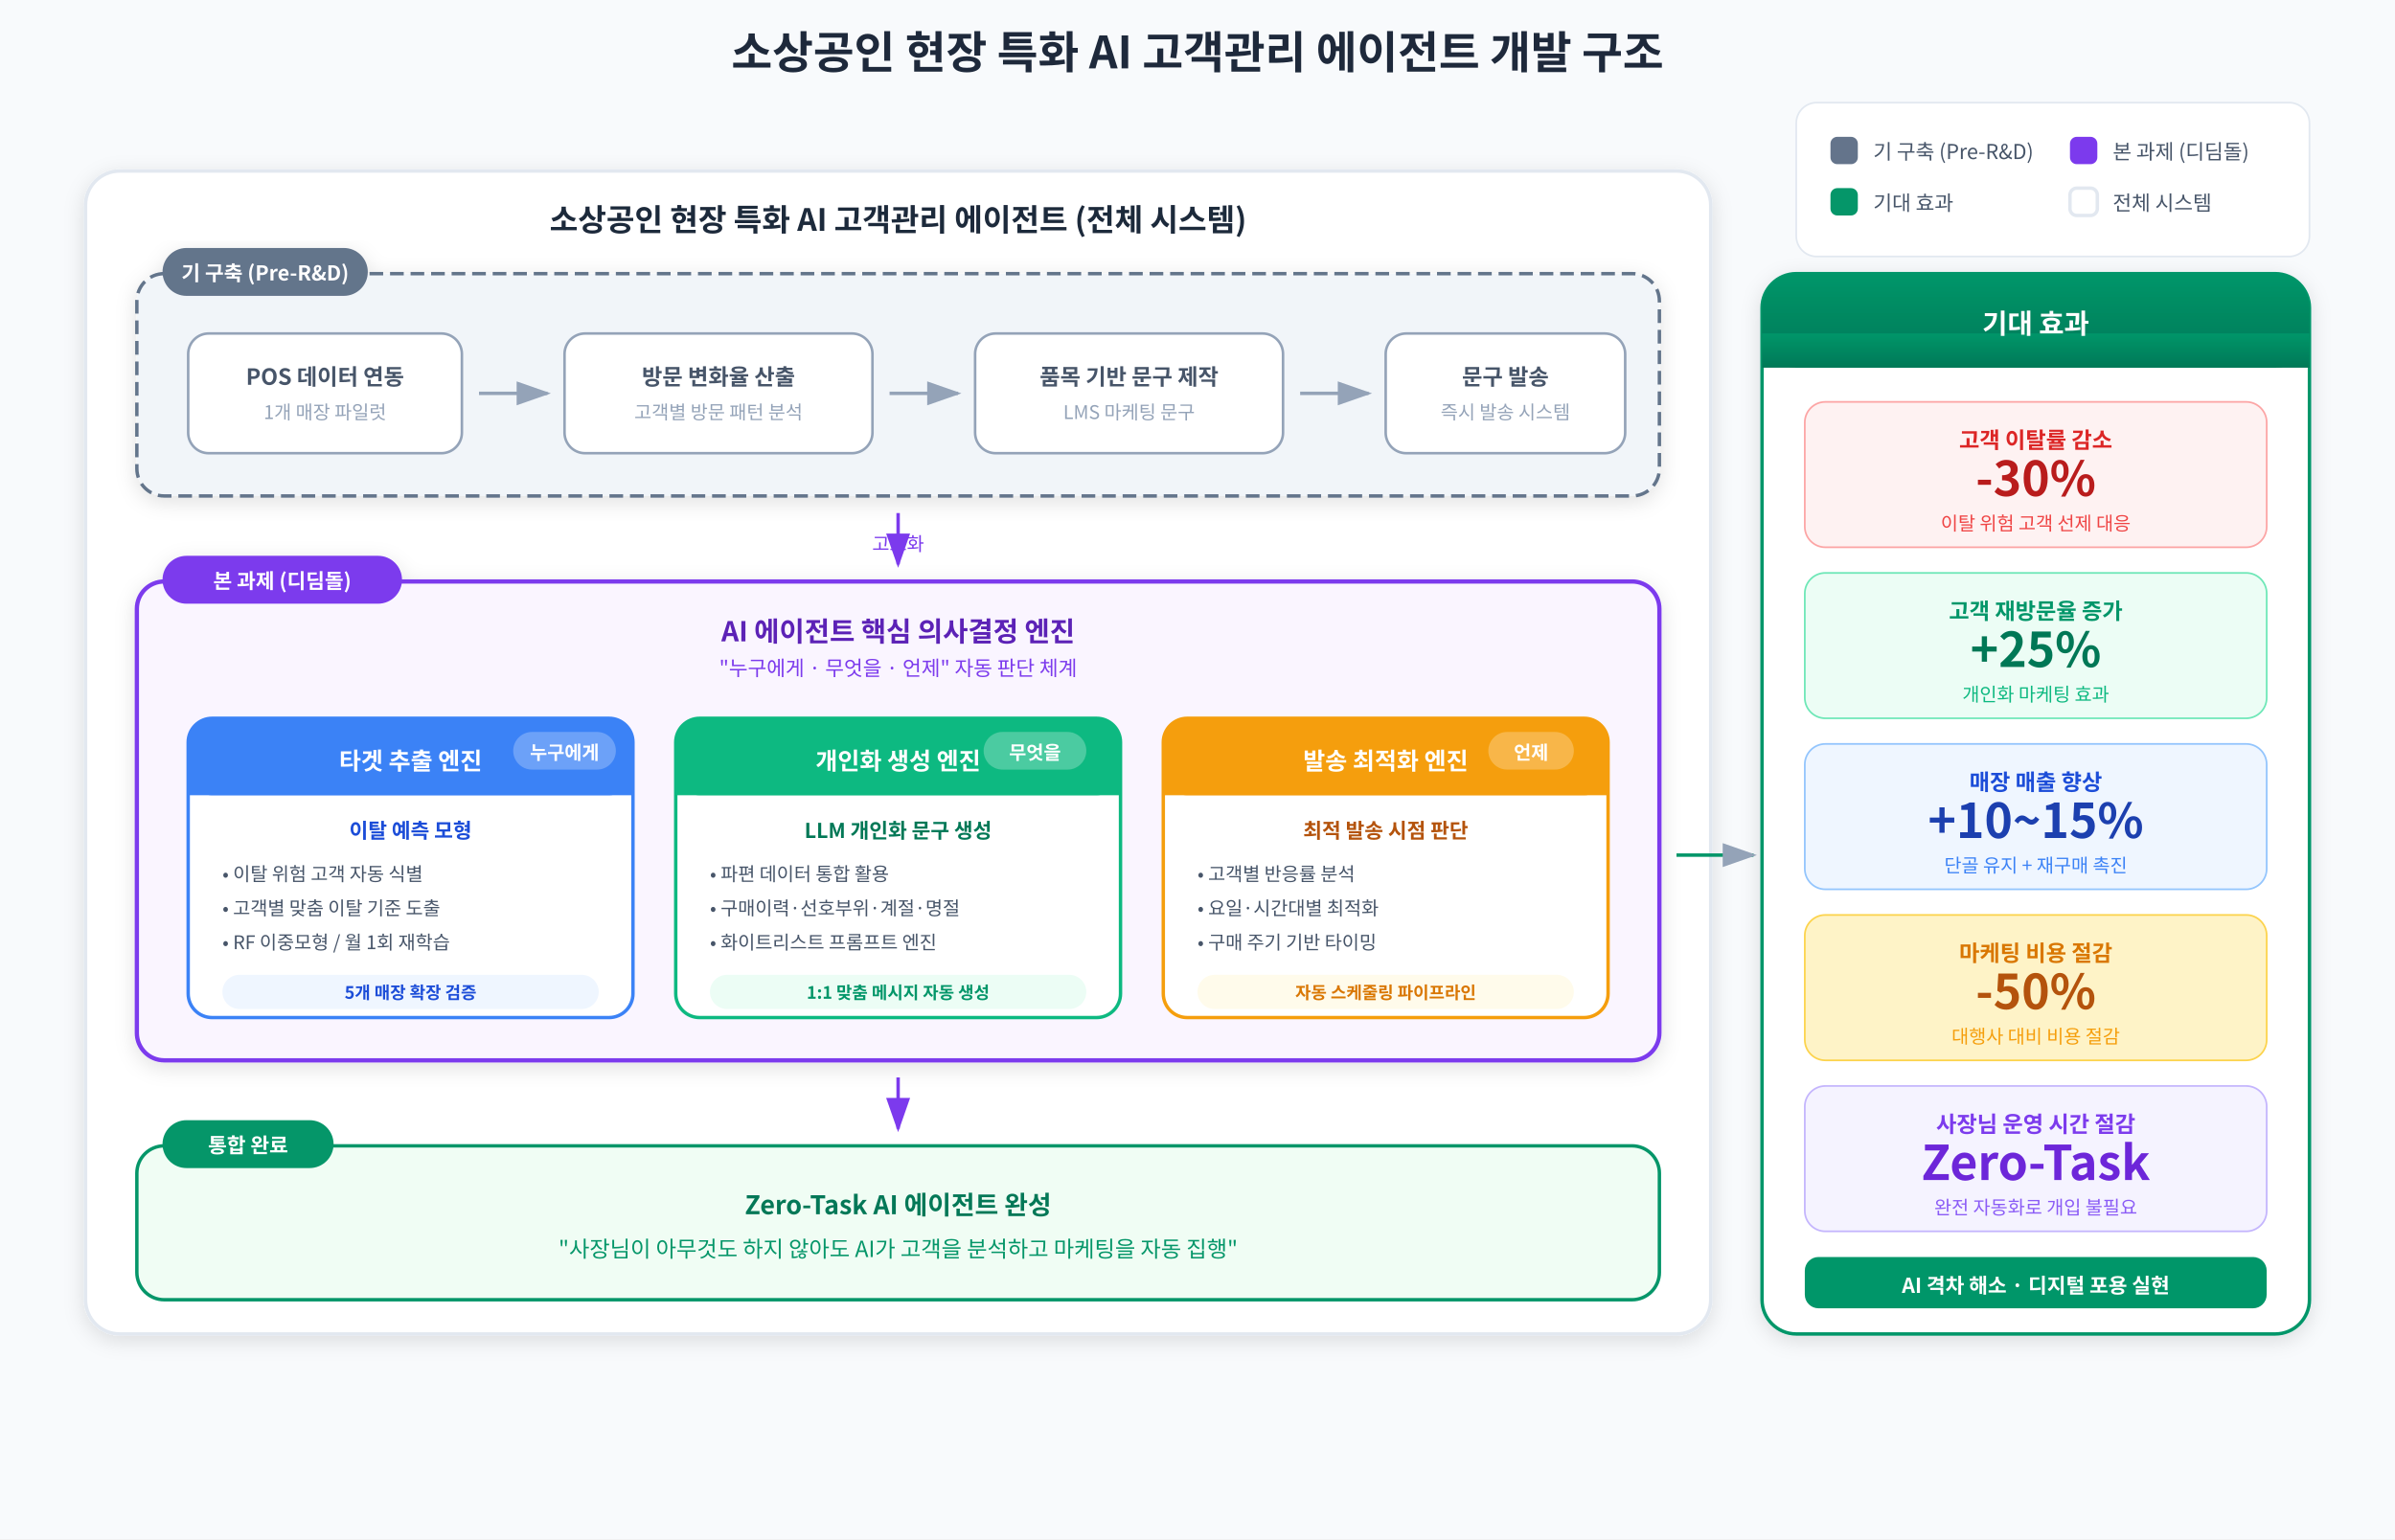
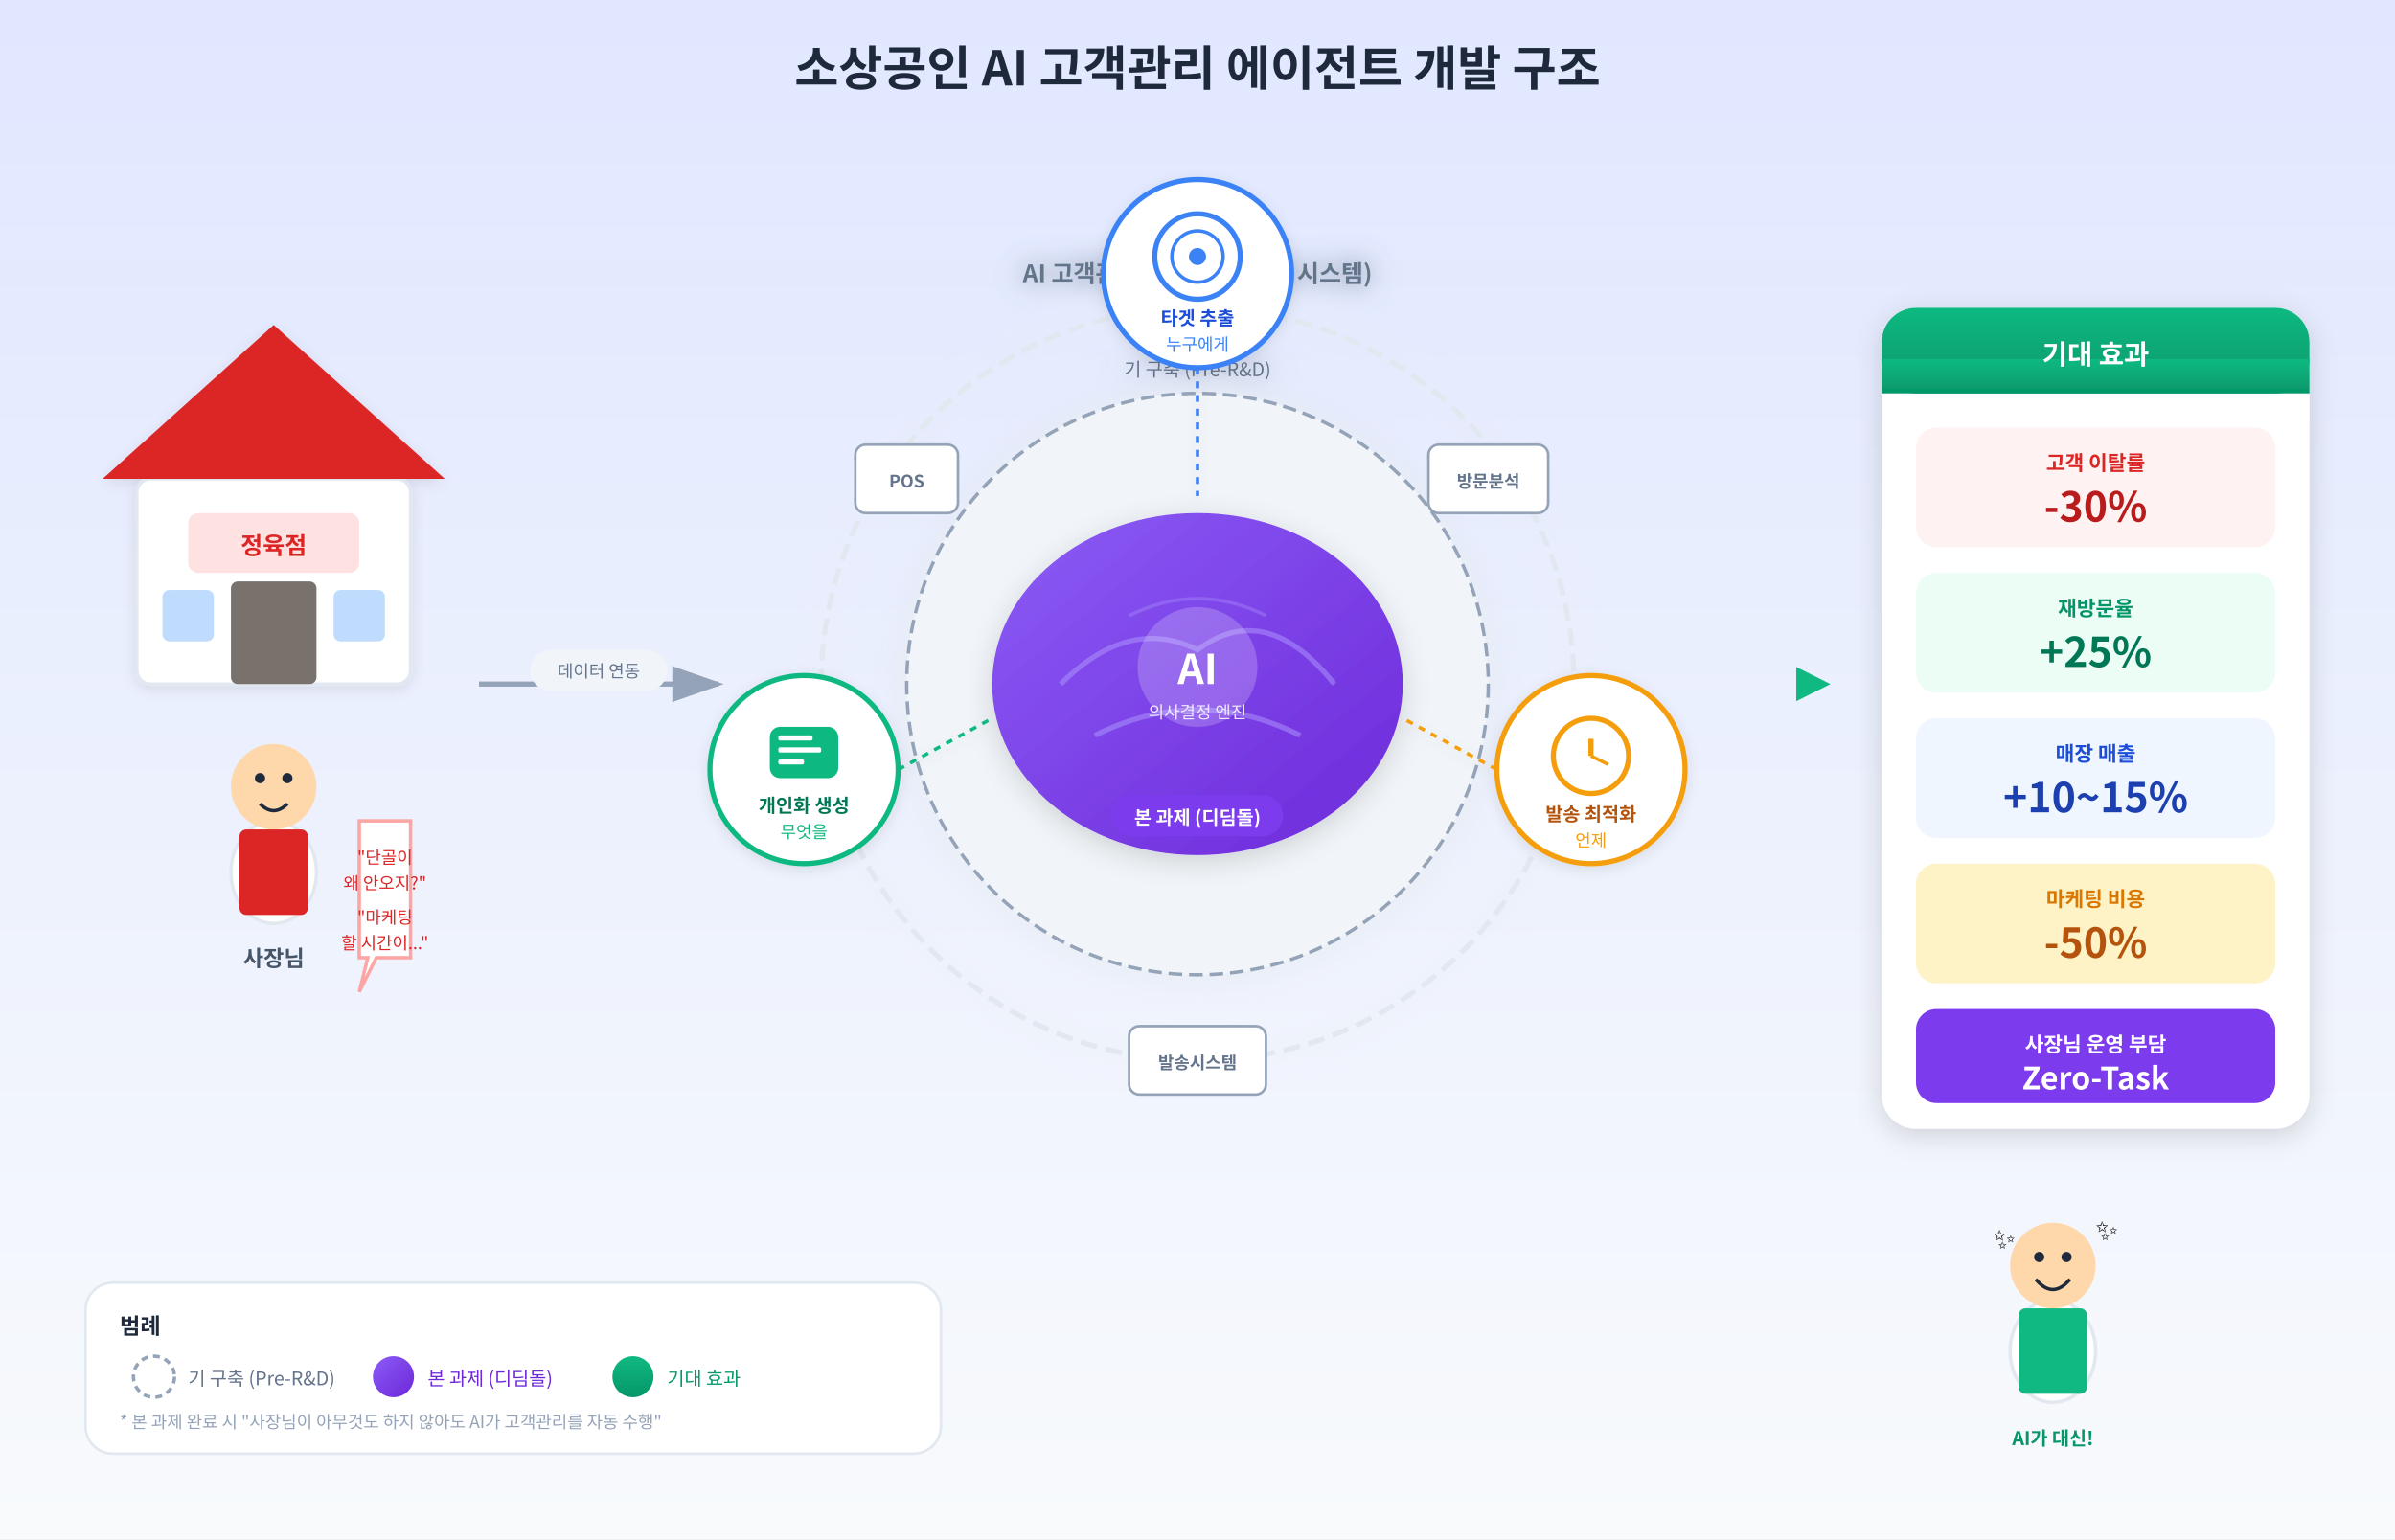
<svg xmlns="http://www.w3.org/2000/svg" viewBox="0 0 1400 900" font-family="'NanumGothic','Nanum Gothic','Noto Sans CJK KR',sans-serif">
  <defs>
-     <linearGradient id="prebuiltGrad" x1="0" y1="0" x2="0" y2="1">
-       <stop offset="0%" stop-color="#64748B" />
-       <stop offset="100%" stop-color="#475569" />
+     <linearGradient id="skyGrad" x1="0" y1="0" x2="0" y2="1">
+       <stop offset="0%" stop-color="#E0E7FF" />
+       <stop offset="100%" stop-color="#F8FAFC" />
    </linearGradient>
-     <linearGradient id="projectGrad" x1="0" y1="0" x2="0" y2="1">
-       <stop offset="0%" stop-color="#7C3AED" />
-       <stop offset="100%" stop-color="#5B21B6" />
+     <linearGradient id="brainGrad" x1="0" y1="0" x2="1" y2="1">
+       <stop offset="0%" stop-color="#8B5CF6" />
+       <stop offset="100%" stop-color="#6D28D9" />
    </linearGradient>
-     <linearGradient id="resultGrad" x1="0" y1="0" x2="0" y2="1">
-       <stop offset="0%" stop-color="#059669" />
-       <stop offset="100%" stop-color="#047857" />
+     <linearGradient id="greenGrad" x1="0" y1="0" x2="0" y2="1">
+       <stop offset="0%" stop-color="#10B981" />
+       <stop offset="100%" stop-color="#059669" />
    </linearGradient>
-     <filter id="shadow" x="-5%" y="-5%" width="110%" height="115%">
-       <feDropShadow dx="0" dy="3" stdDeviation="6" flood-color="#000" flood-opacity="0.12" />
+     <filter id="glow" x="-50%" y="-50%" width="200%" height="200%">
+       <feGaussianBlur stdDeviation="8" result="blur" />
+       <feMerge>
+         <feMergeNode in="blur" />
+         <feMergeNode in="SourceGraphic" />
+       </feMerge>
    </filter>
-     <marker id="arrow" markerWidth="10" markerHeight="7" refX="9" refY="3.5" orient="auto">
+     <filter id="shadow" x="-20%" y="-20%" width="140%" height="140%">
+       <feDropShadow dx="0" dy="4" stdDeviation="8" flood-color="#000" flood-opacity="0.15" />
+     </filter>
+     <filter id="softShadow" x="-10%" y="-10%" width="120%" height="120%">
+       <feDropShadow dx="0" dy="2" stdDeviation="4" flood-color="#000" flood-opacity="0.1" />
+     </filter>
+   </defs>
+   <rect width="1400" height="900" fill="url(#skyGrad)" />
+   <text x="700" y="50" font-size="28" font-weight="700" fill="#1E293B" text-anchor="middle">
+     소상공인 AI 고객관리 에이전트 개발 구조
+   </text>
+   <g transform="translate(80, 200)">
+     <g filter="url(#softShadow)">
+       <rect x="0" y="80" width="160" height="120" rx="8" fill="#FFFFFF" stroke="#E2E8F0" stroke-width="2" />
+       <polygon points="80,-10 -20,80 180,80" fill="#DC2626" />
+       <rect x="30" y="100" width="100" height="35" rx="6" fill="#FEE2E2" />
+       <text x="80" y="124" font-size="14" font-weight="700" fill="#DC2626" text-anchor="middle">정육점</text>
+       <rect x="55" y="140" width="50" height="60" rx="4" fill="#78716C" />
+       <rect x="15" y="145" width="30" height="30" rx="4" fill="#BFDBFE" />
+       <rect x="115" y="145" width="30" height="30" rx="4" fill="#BFDBFE" />
+     </g>
+     <g transform="translate(60, 220)">
+       <ellipse cx="20" cy="90" rx="25" ry="30" fill="#FFFFFF" stroke="#E2E8F0" stroke-width="2" />
+       <circle cx="20" cy="40" r="25" fill="#FED7AA" />
+       <rect x="0" y="65" width="40" height="50" rx="4" fill="#DC2626" />
+       <circle cx="12" cy="35" r="3" fill="#1E293B" />
+       <circle cx="28" cy="35" r="3" fill="#1E293B" />
+       <path d="M 12 50 Q 20 58 28 50" stroke="#1E293B" stroke-width="2" fill="none" />
+       <text x="20" y="145" font-size="13" font-weight="600" fill="#475569" text-anchor="middle">사장님</text>
+     </g>
+     <g transform="translate(130, 280)">
+       <path d="M 0,0 L 30,0 L 30,80 L 10,80 L 0,100 L 5,80 L 0,80 Z" fill="#FFFFFF" stroke="#FCA5A5" stroke-width="2" />
+       <text x="15" y="25" font-size="10" fill="#DC2626" text-anchor="middle">"단골이</text>
+       <text x="15" y="40" font-size="10" fill="#DC2626" text-anchor="middle">왜 안오지?"</text>
+       <text x="15" y="60" font-size="10" fill="#DC2626" text-anchor="middle">"마케팅</text>
+       <text x="15" y="75" font-size="10" fill="#DC2626" text-anchor="middle">할 시간이..."</text>
+     </g>
+   </g>
+   <g transform="translate(700, 400)" filter="url(#glow)">
+     <circle cx="0" cy="0" r="220" fill="none" stroke="#E2E8F0" stroke-width="3" stroke-dasharray="10,5" />
+     <text x="0" y="-235" font-size="14" font-weight="600" fill="#64748B" text-anchor="middle">AI 고객관리 에이전트 (전체 시스템)</text>
+     <circle cx="0" cy="0" r="170" fill="#F1F5F9" stroke="#94A3B8" stroke-width="2" stroke-dasharray="8,4" />
+     <text x="0" y="-180" font-size="11" fill="#64748B" text-anchor="middle">기 구축 (Pre-R&amp;D)</text>
+     <ellipse cx="0" cy="0" rx="120" ry="100" fill="url(#brainGrad)" filter="url(#shadow)" />
+     <path d="M -80,0 Q -40,-40 0,-20 Q 40,-50 80,0" stroke="#A78BFA" stroke-width="3" fill="none" opacity="0.6" />
+     <path d="M -60,30 Q 0,0 60,30" stroke="#A78BFA" stroke-width="3" fill="none" opacity="0.6" />
+     <path d="M -40,-40 Q 0,-60 40,-40" stroke="#A78BFA" stroke-width="2" fill="none" opacity="0.4" />
+     <circle cx="0" cy="-10" r="35" fill="#FFFFFF" opacity="0.2" />
+     <text x="0" y="0" font-size="24" font-weight="800" fill="#FFFFFF" text-anchor="middle">AI</text>
+     <text x="0" y="20" font-size="10" fill="#EDE9FE" text-anchor="middle">의사결정 엔진</text>
+     <rect x="-50" y="65" width="100" height="24" rx="12" fill="#7C3AED" />
+     <text x="0" y="82" font-size="11" font-weight="600" fill="#FFFFFF" text-anchor="middle">본 과제 (디딤돌)</text>
+   </g>
+   <g transform="translate(700, 160)" filter="url(#softShadow)">
+     <circle cx="0" cy="0" r="55" fill="#FFFFFF" stroke="#3B82F6" stroke-width="3" />
+     <circle cx="0" cy="-10" r="25" fill="none" stroke="#3B82F6" stroke-width="3" />
+     <circle cx="0" cy="-10" r="15" fill="none" stroke="#3B82F6" stroke-width="2" />
+     <circle cx="0" cy="-10" r="5" fill="#3B82F6" />
+     <text x="0" y="30" font-size="11" font-weight="700" fill="#1D4ED8" text-anchor="middle">타겟 추출</text>
+     <text x="0" y="45" font-size="10" fill="#3B82F6" text-anchor="middle">누구에게</text>
+     <line x1="0" y1="55" x2="0" y2="130" stroke="#3B82F6" stroke-width="2" stroke-dasharray="4,4" />
+   </g>
+   <g transform="translate(470, 450)" filter="url(#softShadow)">
+     <circle cx="0" cy="0" r="55" fill="#FFFFFF" stroke="#10B981" stroke-width="3" />
+     <rect x="-20" y="-25" width="40" height="30" rx="6" fill="#10B981" />
+     <rect x="-15" y="-20" width="20" height="3" rx="1" fill="#FFFFFF" />
+     <rect x="-15" y="-13" width="25" height="3" rx="1" fill="#FFFFFF" />
+     <rect x="-15" y="-6" width="15" height="3" rx="1" fill="#FFFFFF" />
+     <text x="0" y="25" font-size="11" font-weight="700" fill="#047857" text-anchor="middle">개인화 생성</text>
+     <text x="0" y="40" font-size="10" fill="#10B981" text-anchor="middle">무엇을</text>
+     <line x1="55" y1="0" x2="110" y2="-30" stroke="#10B981" stroke-width="2" stroke-dasharray="4,4" />
+   </g>
+   <g transform="translate(930, 450)" filter="url(#softShadow)">
+     <circle cx="0" cy="0" r="55" fill="#FFFFFF" stroke="#F59E0B" stroke-width="3" />
+     <circle cx="0" cy="-8" r="22" fill="none" stroke="#F59E0B" stroke-width="3" />
+     <line x1="0" y1="-8" x2="0" y2="-18" stroke="#F59E0B" stroke-width="3" />
+     <line x1="0" y1="-8" x2="10" y2="-3" stroke="#F59E0B" stroke-width="2" />
+     <text x="0" y="30" font-size="11" font-weight="700" fill="#B45309" text-anchor="middle">발송 최적화</text>
+     <text x="0" y="45" font-size="10" fill="#F59E0B" text-anchor="middle">언제</text>
+     <line x1="-55" y1="0" x2="-110" y2="-30" stroke="#F59E0B" stroke-width="2" stroke-dasharray="4,4" />
+   </g>
+   <g transform="translate(530, 280)">
+     <rect x="-30" y="-20" width="60" height="40" rx="6" fill="#FFFFFF" stroke="#94A3B8" stroke-width="1.5" />
+     <text x="0" y="5" font-size="10" font-weight="600" fill="#64748B" text-anchor="middle">POS</text>
+   </g>
+   <g transform="translate(870, 280)">
+     <rect x="-35" y="-20" width="70" height="40" rx="6" fill="#FFFFFF" stroke="#94A3B8" stroke-width="1.5" />
+     <text x="0" y="5" font-size="10" font-weight="600" fill="#64748B" text-anchor="middle">방문분석</text>
+   </g>
+   <g transform="translate(700, 620)">
+     <rect x="-40" y="-20" width="80" height="40" rx="6" fill="#FFFFFF" stroke="#94A3B8" stroke-width="1.5" />
+     <text x="0" y="5" font-size="10" font-weight="600" fill="#64748B" text-anchor="middle">발송시스템</text>
+   </g>
+   <g>
+     <path d="M 280 400 Q 350 400 420 400" stroke="#94A3B8" stroke-width="3" fill="none" marker-end="url(#arrowGray)" />
+     <rect x="310" y="380" width="80" height="24" rx="12" fill="#F1F5F9" />
+     <text x="350" y="396" font-size="10" fill="#64748B" text-anchor="middle">데이터 연동</text>
+   </g>
+   <path d="M 930 400 Q 1000 400 1050 400" stroke="url(#greenGrad)" stroke-width="4" fill="none" />
+   <polygon points="1050,390 1070,400 1050,410" fill="#10B981" />
+   <g transform="translate(1100, 180)" filter="url(#shadow)">
+     <rect x="0" y="0" width="250" height="480" rx="20" fill="#FFFFFF" />
+     <rect x="0" y="0" width="250" height="50" rx="20" fill="url(#greenGrad)" />
+     <rect x="0" y="30" width="250" height="20" fill="url(#greenGrad)" />
+     <text x="125" y="33" font-size="16" font-weight="700" fill="#FFFFFF" text-anchor="middle">기대 효과</text>
+     <g transform="translate(20, 70)">
+       <rect x="0" y="0" width="210" height="70" rx="12" fill="#FEF2F2" />
+       <text x="105" y="25" font-size="12" font-weight="600" fill="#DC2626" text-anchor="middle">고객 이탈률</text>
+       <text x="105" y="55" font-size="24" font-weight="800" fill="#B91C1C" text-anchor="middle">-30%</text>
+     </g>
+     <g transform="translate(20, 155)">
+       <rect x="0" y="0" width="210" height="70" rx="12" fill="#ECFDF5" />
+       <text x="105" y="25" font-size="12" font-weight="600" fill="#059669" text-anchor="middle">재방문율</text>
+       <text x="105" y="55" font-size="24" font-weight="800" fill="#047857" text-anchor="middle">+25%</text>
+     </g>
+     <g transform="translate(20, 240)">
+       <rect x="0" y="0" width="210" height="70" rx="12" fill="#EFF6FF" />
+       <text x="105" y="25" font-size="12" font-weight="600" fill="#1D4ED8" text-anchor="middle">매장 매출</text>
+       <text x="105" y="55" font-size="24" font-weight="800" fill="#1E40AF" text-anchor="middle">+10~15%</text>
+     </g>
+     <g transform="translate(20, 325)">
+       <rect x="0" y="0" width="210" height="70" rx="12" fill="#FEF3C7" />
+       <text x="105" y="25" font-size="12" font-weight="600" fill="#D97706" text-anchor="middle">마케팅 비용</text>
+       <text x="105" y="55" font-size="24" font-weight="800" fill="#B45309" text-anchor="middle">-50%</text>
+     </g>
+     <g transform="translate(20, 410)">
+       <rect x="0" y="0" width="210" height="55" rx="12" fill="#7C3AED" />
+       <text x="105" y="25" font-size="12" font-weight="600" fill="#FFFFFF" text-anchor="middle">사장님 운영 부담</text>
+       <text x="105" y="47" font-size="18" font-weight="800" fill="#FFFFFF" text-anchor="middle">Zero-Task</text>
+     </g>
+   </g>
+   <g transform="translate(1180, 700)">
+     <ellipse cx="20" cy="90" rx="25" ry="30" fill="#FFFFFF" stroke="#E2E8F0" stroke-width="2" />
+     <circle cx="20" cy="40" r="25" fill="#FED7AA" />
+     <rect x="0" y="65" width="40" height="50" rx="4" fill="#10B981" />
+     <circle cx="12" cy="35" r="3" fill="#1E293B" />
+     <circle cx="28" cy="35" r="3" fill="#1E293B" />
+     <path d="M 10 48 Q 20 60 30 48" stroke="#1E293B" stroke-width="2" fill="none" />
+     <text x="-15" y="30" font-size="16">✨</text>
+     <text x="45" y="25" font-size="16">✨</text>
+     <text x="20" y="145" font-size="11" font-weight="600" fill="#059669" text-anchor="middle">AI가 대신!</text>
+   </g>
+   <g transform="translate(50, 750)">
+     <rect x="0" y="0" width="500" height="100" rx="16" fill="#FFFFFF" stroke="#E2E8F0" stroke-width="1.5" />
+     <text x="20" y="30" font-size="13" font-weight="700" fill="#1E293B">범례</text>
+     <circle cx="40" cy="55" r="12" fill="none" stroke="#94A3B8" stroke-width="2" stroke-dasharray="4,3" />
+     <text x="60" y="60" font-size="11" fill="#64748B">기 구축 (Pre-R&amp;D)</text>
+     <circle cx="180" cy="55" r="12" fill="url(#brainGrad)" />
+     <text x="200" y="60" font-size="11" fill="#6D28D9">본 과제 (디딤돌)</text>
+     <circle cx="320" cy="55" r="12" fill="url(#greenGrad)" />
+     <text x="340" y="60" font-size="11" fill="#059669">기대 효과</text>
+     <text x="20" y="85" font-size="10" fill="#94A3B8">* 본 과제 완료 시 "사장님이 아무것도 하지 않아도 AI가 고객관리를 자동 수행"</text>
+   </g>
+   <defs>
+     <marker id="arrowGray" markerWidth="10" markerHeight="7" refX="9" refY="3.5" orient="auto">
      <polygon points="0 0, 10 3.5, 0 7" fill="#94A3B8" />
    </marker>
-     <marker id="arrowPurple" markerWidth="10" markerHeight="7" refX="9" refY="3.5" orient="auto">
-       <polygon points="0 0, 10 3.5, 0 7" fill="#7C3AED" />
-     </marker>
  </defs>
-   <rect width="1400" height="900" fill="#F8FAFC" />
-   <text x="700" y="40" font-size="26" font-weight="700" fill="#1E293B" text-anchor="middle">
-     소상공인 현장 특화 AI 고객관리 에이전트 개발 구조
-   </text>
-   <g transform="translate(1050, 60)">
-     <rect x="0" y="0" width="300" height="90" rx="12" fill="#FFFFFF" stroke="#E2E8F0" stroke-width="1" />
-     <rect x="20" y="20" width="16" height="16" rx="4" fill="#64748B" />
-     <text x="45" y="33" font-size="12" fill="#475569">기 구축 (Pre-R&amp;D)</text>
-     <rect x="160" y="20" width="16" height="16" rx="4" fill="#7C3AED" />
-     <text x="185" y="33" font-size="12" fill="#475569">본 과제 (디딤돌)</text>
-     <rect x="20" y="50" width="16" height="16" rx="4" fill="#059669" />
-     <text x="45" y="63" font-size="12" fill="#475569">기대 효과</text>
-     <rect x="160" y="50" width="16" height="16" rx="4" fill="#FFFFFF" stroke="#E2E8F0" stroke-width="2" />
-     <text x="185" y="63" font-size="12" fill="#475569">전체 시스템</text>
-   </g>
-   <g filter="url(#shadow)">
-     <rect x="50" y="100" width="950" height="680" rx="20" fill="#FFFFFF" stroke="#E2E8F0" stroke-width="2" />
-     <text x="525" y="135" font-size="18" font-weight="700" fill="#1E293B" text-anchor="middle">
-       소상공인 현장 특화 AI 고객관리 에이전트 (전체 시스템)
-     </text>
-   </g>
-   <g filter="url(#shadow)">
-     <rect x="80" y="160" width="890" height="130" rx="16" fill="#F1F5F9" stroke="#64748B" stroke-width="2" stroke-dasharray="8,4" />
-     <rect x="95" y="145" width="120" height="28" rx="14" fill="#64748B" />
-     <text x="155" y="164" font-size="12" font-weight="600" fill="#FFFFFF" text-anchor="middle">기 구축 (Pre-R&amp;D)</text>
-     <g>
-       <rect x="110" y="195" width="160" height="70" rx="12" fill="#FFFFFF" stroke="#94A3B8" stroke-width="1.5" />
-       <text x="190" y="225" font-size="13" font-weight="600" fill="#475569" text-anchor="middle">POS 데이터 연동</text>
-       <text x="190" y="245" font-size="11" fill="#94A3B8" text-anchor="middle">1개 매장 파일럿</text>
-     </g>
-     <line x1="280" y1="230" x2="320" y2="230" stroke="#94A3B8" stroke-width="2" marker-end="url(#arrow)" />
-     <g>
-       <rect x="330" y="195" width="180" height="70" rx="12" fill="#FFFFFF" stroke="#94A3B8" stroke-width="1.5" />
-       <text x="420" y="225" font-size="13" font-weight="600" fill="#475569" text-anchor="middle">방문 변화율 산출</text>
-       <text x="420" y="245" font-size="11" fill="#94A3B8" text-anchor="middle">고객별 방문 패턴 분석</text>
-     </g>
-     <line x1="520" y1="230" x2="560" y2="230" stroke="#94A3B8" stroke-width="2" marker-end="url(#arrow)" />
-     <g>
-       <rect x="570" y="195" width="180" height="70" rx="12" fill="#FFFFFF" stroke="#94A3B8" stroke-width="1.5" />
-       <text x="660" y="225" font-size="13" font-weight="600" fill="#475569" text-anchor="middle">품목 기반 문구 제작</text>
-       <text x="660" y="245" font-size="11" fill="#94A3B8" text-anchor="middle">LMS 마케팅 문구</text>
-     </g>
-     <line x1="760" y1="230" x2="800" y2="230" stroke="#94A3B8" stroke-width="2" marker-end="url(#arrow)" />
-     <g>
-       <rect x="810" y="195" width="140" height="70" rx="12" fill="#FFFFFF" stroke="#94A3B8" stroke-width="1.5" />
-       <text x="880" y="225" font-size="13" font-weight="600" fill="#475569" text-anchor="middle">문구 발송</text>
-       <text x="880" y="245" font-size="11" fill="#94A3B8" text-anchor="middle">즉시 발송 시스템</text>
-     </g>
-   </g>
-   <line x1="525" y1="300" x2="525" y2="330" stroke="#7C3AED" stroke-width="2" marker-end="url(#arrowPurple)" />
-   <text x="525" y="322" font-size="11" fill="#7C3AED" text-anchor="middle">고도화</text>
-   <g filter="url(#shadow)">
-     <rect x="80" y="340" width="890" height="280" rx="16" fill="#FAF5FF" stroke="#7C3AED" stroke-width="2.5" />
-     <rect x="95" y="325" width="140" height="28" rx="14" fill="#7C3AED" />
-     <text x="165" y="344" font-size="12" font-weight="600" fill="#FFFFFF" text-anchor="middle">본 과제 (디딤돌)</text>
-     <text x="525" y="375" font-size="16" font-weight="700" fill="#5B21B6" text-anchor="middle">
-       AI 에이전트 핵심 의사결정 엔진
-     </text>
-     <text x="525" y="395" font-size="12" fill="#7C3AED" text-anchor="middle">
-       "누구에게 · 무엇을 · 언제" 자동 판단 체계
-     </text>
-     <g>
-       <rect x="110" y="420" width="260" height="175" rx="14" fill="#FFFFFF" stroke="#3B82F6" stroke-width="2" />
-       <rect x="110" y="420" width="260" height="45" rx="14" fill="#3B82F6" />
-       <rect x="110" y="451" width="260" height="14" fill="#3B82F6" />
-       <text x="240" y="450" font-size="14" font-weight="700" fill="#FFFFFF" text-anchor="middle">타겟 추출 엔진</text>
-       <rect x="300" y="428" width="60" height="22" rx="11" fill="rgba(255,255,255,0.25)" />
-       <text x="330" y="444" font-size="11" font-weight="600" fill="#FFFFFF" text-anchor="middle">누구에게</text>
-       <text x="240" y="490" font-size="12" font-weight="600" fill="#1D4ED8" text-anchor="middle">이탈 예측 모형</text>
-       <text x="130" y="515" font-size="11" fill="#475569">• 이탈 위험 고객 자동 식별</text>
-       <text x="130" y="535" font-size="11" fill="#475569">• 고객별 맞춤 이탈 기준 도출</text>
-       <text x="130" y="555" font-size="11" fill="#475569">• RF 이중모형 / 월 1회 재학습</text>
-       <rect x="130" y="570" width="220" height="20" rx="10" fill="#EFF6FF" />
-       <text x="240" y="584" font-size="10" font-weight="600" fill="#1D4ED8" text-anchor="middle">5개 매장 확장 검증</text>
-     </g>
-     <g>
-       <rect x="395" y="420" width="260" height="175" rx="14" fill="#FFFFFF" stroke="#10B981" stroke-width="2" />
-       <rect x="395" y="420" width="260" height="45" rx="14" fill="#10B981" />
-       <rect x="395" y="451" width="260" height="14" fill="#10B981" />
-       <text x="525" y="450" font-size="14" font-weight="700" fill="#FFFFFF" text-anchor="middle">개인화 생성 엔진</text>
-       <rect x="575" y="428" width="60" height="22" rx="11" fill="rgba(255,255,255,0.25)" />
-       <text x="605" y="444" font-size="11" font-weight="600" fill="#FFFFFF" text-anchor="middle">무엇을</text>
-       <text x="525" y="490" font-size="12" font-weight="600" fill="#047857" text-anchor="middle">LLM 개인화 문구 생성</text>
-       <text x="415" y="515" font-size="11" fill="#475569">• 파편 데이터 통합 활용</text>
-       <text x="415" y="535" font-size="11" fill="#475569">• 구매이력·선호부위·계절·명절</text>
-       <text x="415" y="555" font-size="11" fill="#475569">• 화이트리스트 프롬프트 엔진</text>
-       <rect x="415" y="570" width="220" height="20" rx="10" fill="#ECFDF5" />
-       <text x="525" y="584" font-size="10" font-weight="600" fill="#059669" text-anchor="middle">1:1 맞춤 메시지 자동 생성</text>
-     </g>
-     <g>
-       <rect x="680" y="420" width="260" height="175" rx="14" fill="#FFFFFF" stroke="#F59E0B" stroke-width="2" />
-       <rect x="680" y="420" width="260" height="45" rx="14" fill="#F59E0B" />
-       <rect x="680" y="451" width="260" height="14" fill="#F59E0B" />
-       <text x="810" y="450" font-size="14" font-weight="700" fill="#FFFFFF" text-anchor="middle">발송 최적화 엔진</text>
-       <rect x="870" y="428" width="50" height="22" rx="11" fill="rgba(255,255,255,0.25)" />
-       <text x="895" y="444" font-size="11" font-weight="600" fill="#FFFFFF" text-anchor="middle">언제</text>
-       <text x="810" y="490" font-size="12" font-weight="600" fill="#B45309" text-anchor="middle">최적 발송 시점 판단</text>
-       <text x="700" y="515" font-size="11" fill="#475569">• 고객별 반응률 분석</text>
-       <text x="700" y="535" font-size="11" fill="#475569">• 요일·시간대별 최적화</text>
-       <text x="700" y="555" font-size="11" fill="#475569">• 구매 주기 기반 타이밍</text>
-       <rect x="700" y="570" width="220" height="20" rx="10" fill="#FFFBEB" />
-       <text x="810" y="584" font-size="10" font-weight="600" fill="#D97706" text-anchor="middle">자동 스케줄링 파이프라인</text>
-     </g>
-   </g>
-   <line x1="525" y1="630" x2="525" y2="660" stroke="#7C3AED" stroke-width="2" marker-end="url(#arrowPurple)" />
-   <g>
-     <rect x="80" y="670" width="890" height="90" rx="16" fill="#F0FDF4" stroke="#059669" stroke-width="2" />
-     <rect x="95" y="655" width="100" height="28" rx="14" fill="#059669" />
-     <text x="145" y="674" font-size="12" font-weight="600" fill="#FFFFFF" text-anchor="middle">통합 완료</text>
-     <text x="525" y="710" font-size="15" font-weight="700" fill="#047857" text-anchor="middle">
-       Zero-Task AI 에이전트 완성
-     </text>
-     <text x="525" y="735" font-size="13" fill="#059669" text-anchor="middle">
-       "사장님이 아무것도 하지 않아도 AI가 고객을 분석하고 마케팅을 자동 집행"
-     </text>
-   </g>
-   <g filter="url(#shadow)">
-     <rect x="1030" y="160" width="320" height="620" rx="20" fill="#FFFFFF" stroke="#059669" stroke-width="2" />
-     <rect x="1030" y="160" width="320" height="55" rx="20" fill="url(#resultGrad)" />
-     <rect x="1030" y="195" width="320" height="20" fill="url(#resultGrad)" />
-     <text x="1190" y="195" font-size="16" font-weight="700" fill="#FFFFFF" text-anchor="middle">기대 효과</text>
-     <g>
-       <rect x="1055" y="235" width="270" height="85" rx="12" fill="#FEF2F2" stroke="#FCA5A5" stroke-width="1" />
-       <text x="1190" y="262" font-size="13" font-weight="700" fill="#DC2626" text-anchor="middle">고객 이탈률 감소</text>
-       <text x="1190" y="290" font-size="28" font-weight="800" fill="#B91C1C" text-anchor="middle">-30%</text>
-       <text x="1190" y="310" font-size="11" fill="#EF4444" text-anchor="middle">이탈 위험 고객 선제 대응</text>
-     </g>
-     <g>
-       <rect x="1055" y="335" width="270" height="85" rx="12" fill="#ECFDF5" stroke="#6EE7B7" stroke-width="1" />
-       <text x="1190" y="362" font-size="13" font-weight="700" fill="#059669" text-anchor="middle">고객 재방문율 증가</text>
-       <text x="1190" y="390" font-size="28" font-weight="800" fill="#047857" text-anchor="middle">+25%</text>
-       <text x="1190" y="410" font-size="11" fill="#10B981" text-anchor="middle">개인화 마케팅 효과</text>
-     </g>
-     <g>
-       <rect x="1055" y="435" width="270" height="85" rx="12" fill="#EFF6FF" stroke="#93C5FD" stroke-width="1" />
-       <text x="1190" y="462" font-size="13" font-weight="700" fill="#1D4ED8" text-anchor="middle">매장 매출 향상</text>
-       <text x="1190" y="490" font-size="28" font-weight="800" fill="#1E40AF" text-anchor="middle">+10~15%</text>
-       <text x="1190" y="510" font-size="11" fill="#3B82F6" text-anchor="middle">단골 유지 + 재구매 촉진</text>
-     </g>
-     <g>
-       <rect x="1055" y="535" width="270" height="85" rx="12" fill="#FEF3C7" stroke="#FCD34D" stroke-width="1" />
-       <text x="1190" y="562" font-size="13" font-weight="700" fill="#D97706" text-anchor="middle">마케팅 비용 절감</text>
-       <text x="1190" y="590" font-size="28" font-weight="800" fill="#B45309" text-anchor="middle">-50%</text>
-       <text x="1190" y="610" font-size="11" fill="#F59E0B" text-anchor="middle">대행사 대비 비용 절감</text>
-     </g>
-     <g>
-       <rect x="1055" y="635" width="270" height="85" rx="12" fill="#F5F3FF" stroke="#C4B5FD" stroke-width="1" />
-       <text x="1190" y="662" font-size="13" font-weight="700" fill="#7C3AED" text-anchor="middle">사장님 운영 시간 절감</text>
-       <text x="1190" y="690" font-size="28" font-weight="800" fill="#6D28D9" text-anchor="middle">Zero-Task</text>
-       <text x="1190" y="710" font-size="11" fill="#8B5CF6" text-anchor="middle">완전 자동화로 개입 불필요</text>
-     </g>
-     <g>
-       <rect x="1055" y="735" width="270" height="30" rx="8" fill="#059669" />
-       <text x="1190" y="756" font-size="12" font-weight="600" fill="#FFFFFF" text-anchor="middle">AI 격차 해소 · 디지털 포용 실현</text>
-     </g>
-   </g>
-   <path d="M 980 500 Q 1010 500 1025 500" stroke="#059669" stroke-width="2" fill="none" marker-end="url(#arrow)" />
</svg>
